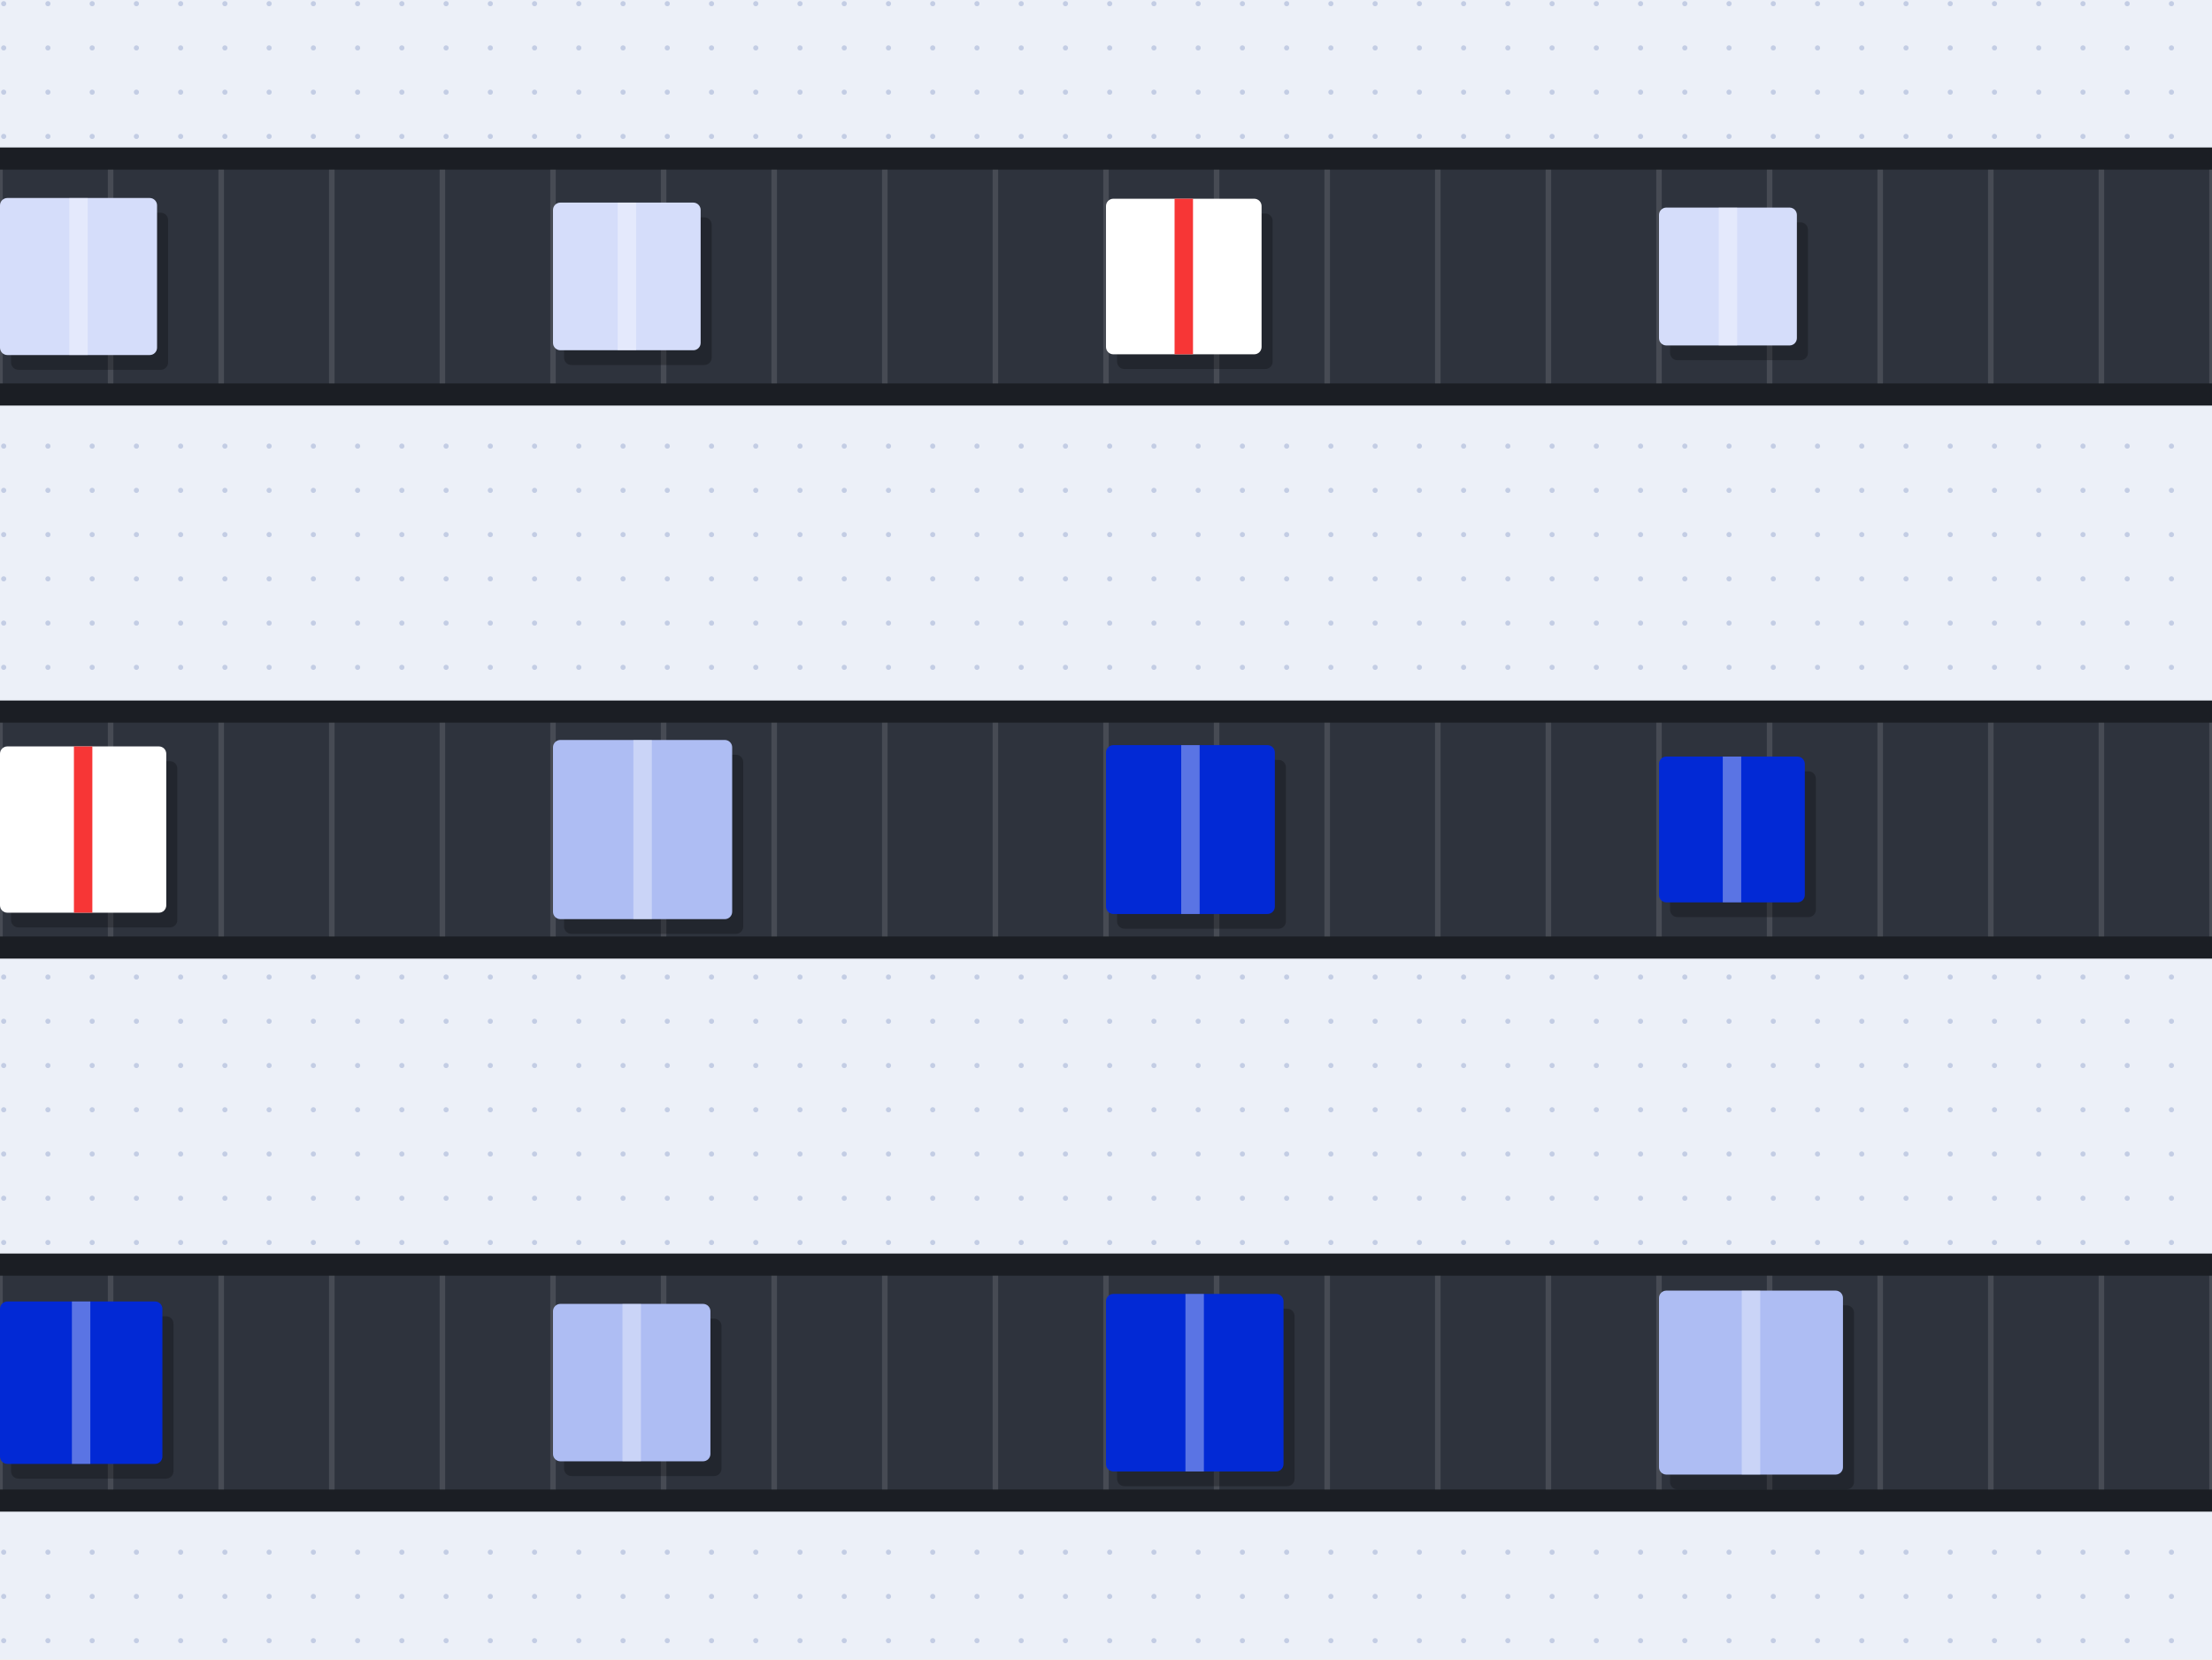
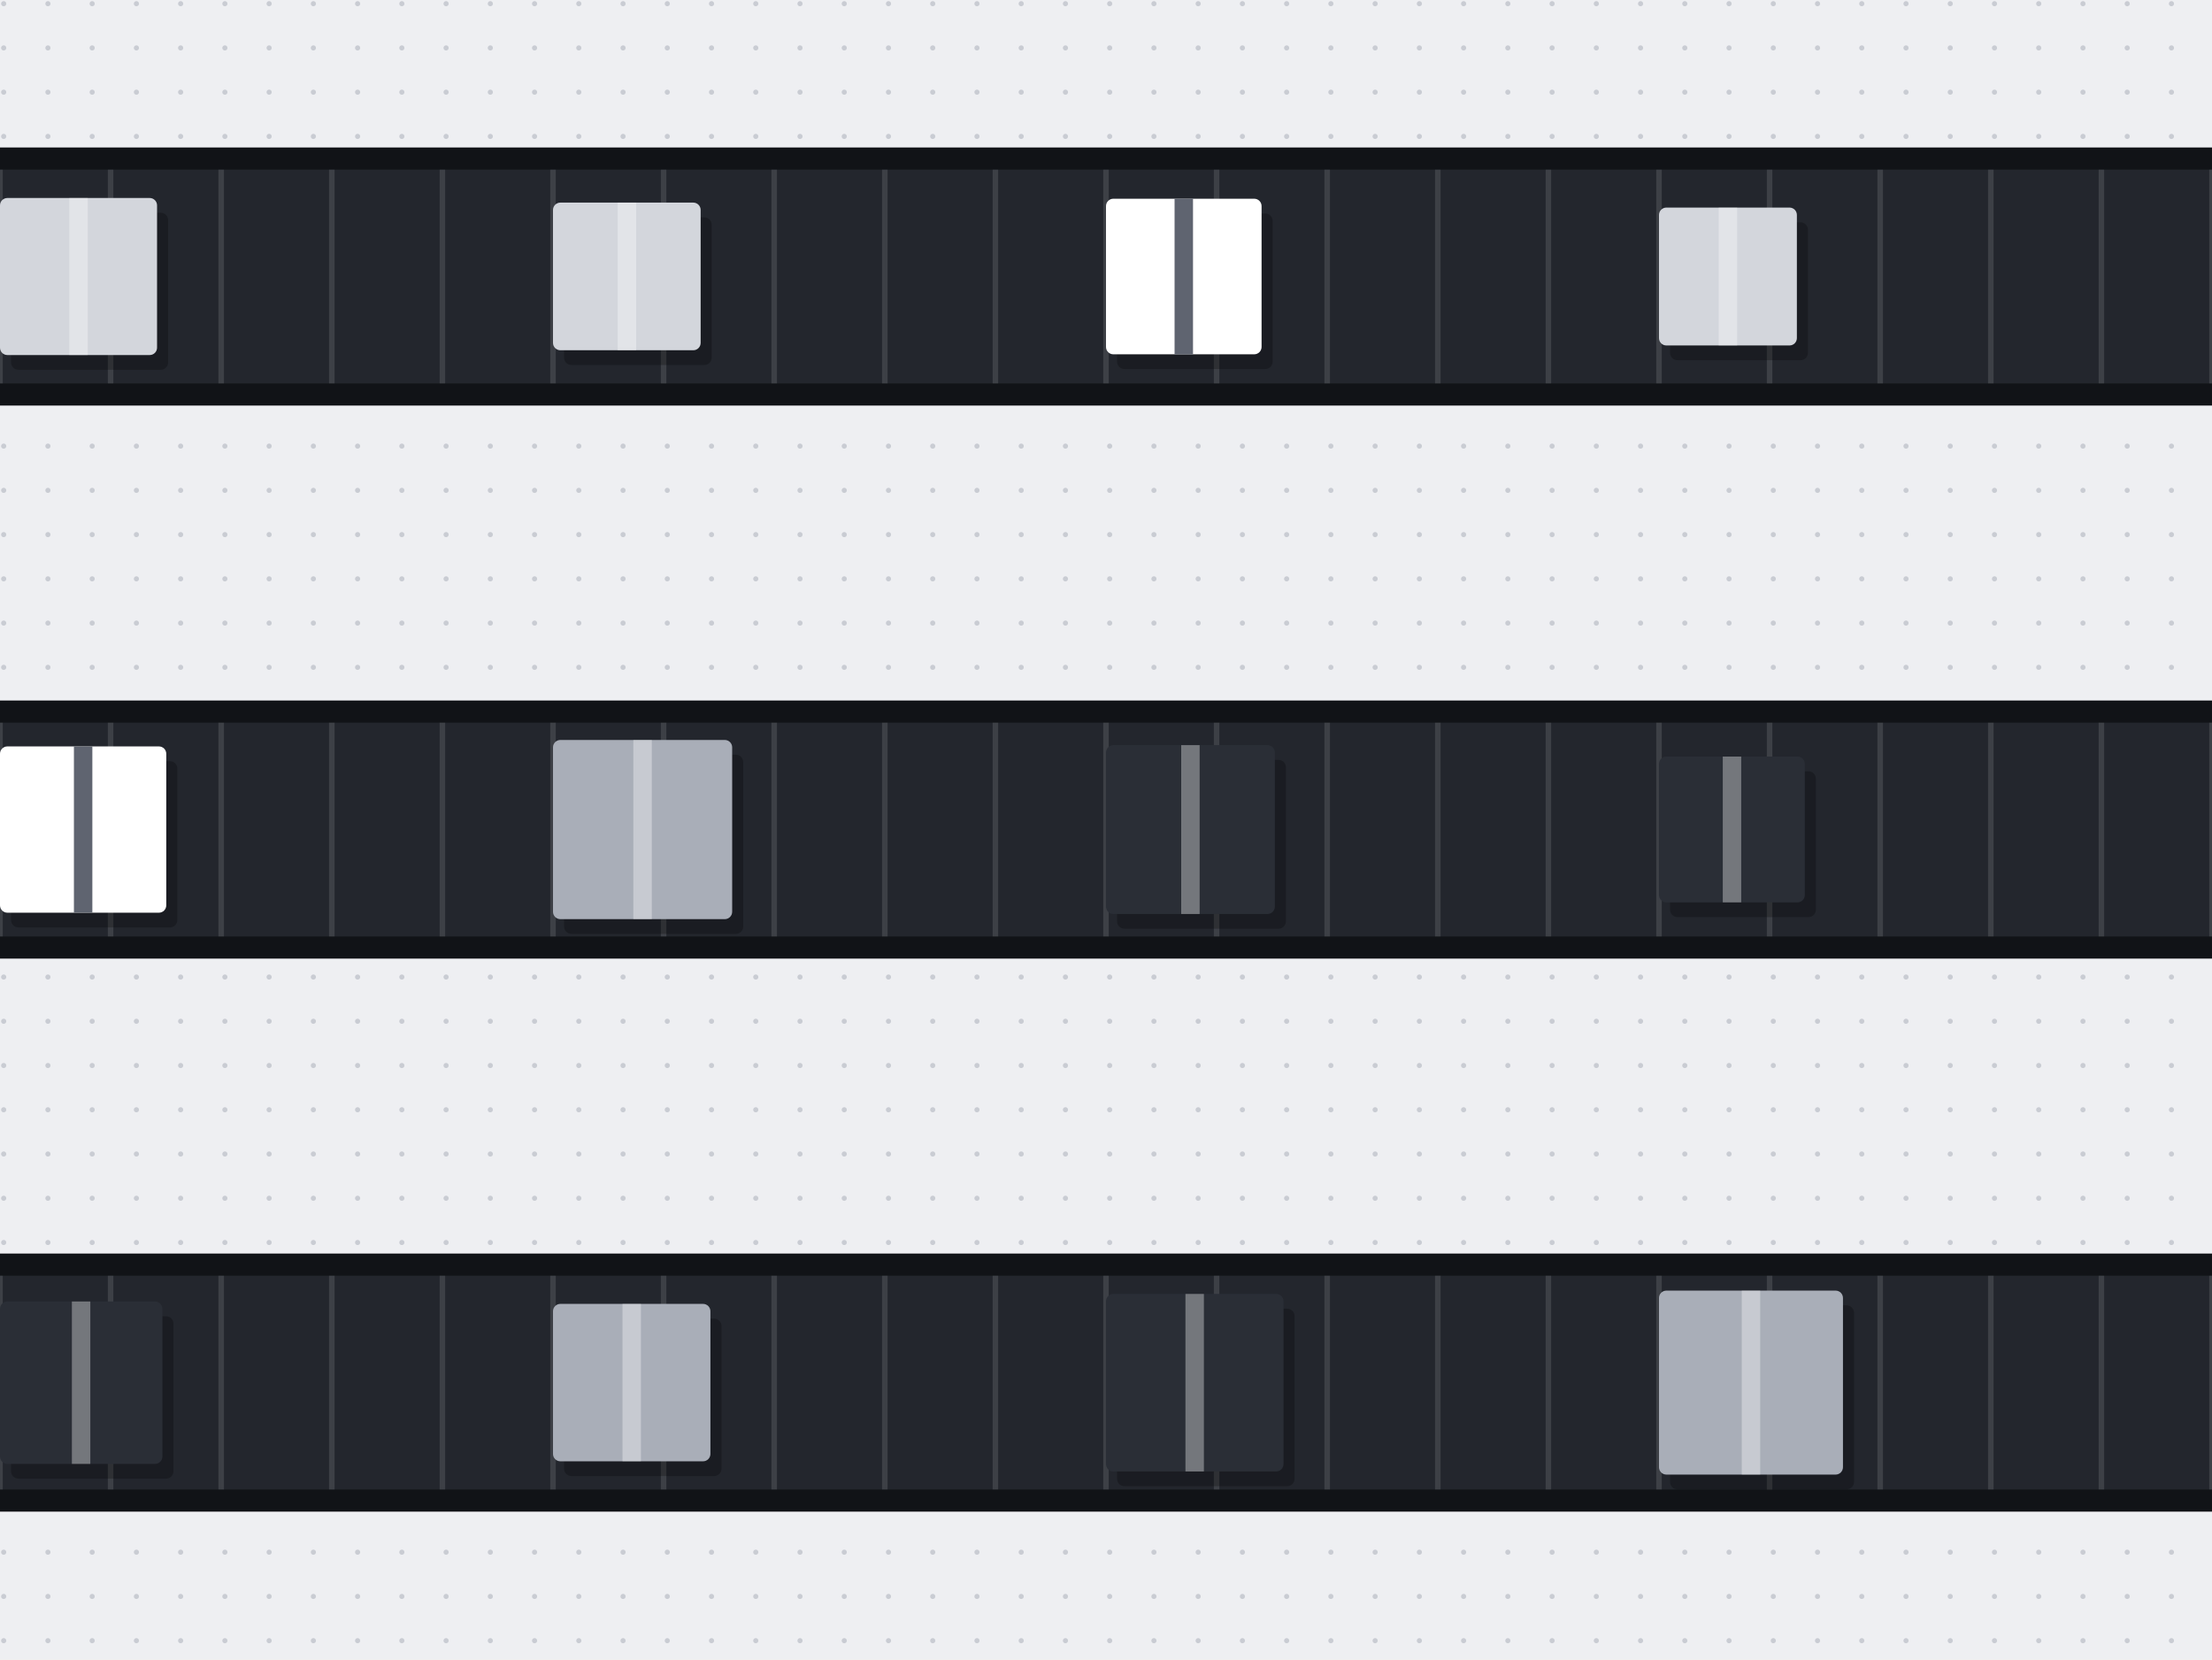
<svg xmlns="http://www.w3.org/2000/svg" viewBox="0 0 1200 900" width="1200" height="900" role="img" aria-label="Retail-ready consumer goods moving on conveyor belts">
  <defs>
    <pattern id="dots" width="24" height="24" patternUnits="userSpaceOnUse">
-       <circle cx="2" cy="2" r="1.4" fill="#C3CDE4" />
+       <circle cx="2" cy="2" r="1.4" fill="#C9CCD3" />
    </pattern>
  </defs>
-   <rect width="1200" height="900" fill="#ECF0F8" />
+   <rect width="1200" height="900" fill="#EEEFF2" />
  <rect width="1200" height="900" fill="url(#dots)" />
-   <rect x="0" y="80" width="1200" height="140" rx="0" fill="#1B1E24" />
-   <rect x="0" y="92" width="1200" height="116" rx="0" fill="#2E333D" />
+   <rect x="0" y="80" width="1200" height="140" rx="0" fill="#111317" />
+   <rect x="0" y="92" width="1200" height="116" rx="0" fill="#23262D" />
  <g stroke="rgba(255,255,255,.12)" stroke-width="3">
    <animateTransform attributeName="transform" type="translate" from="0 0" to="60 0" dur="1.2s" repeatCount="indefinite" />
    <line x1="-120" y1="92" x2="-120" y2="208" />
    <line x1="-60" y1="92" x2="-60" y2="208" />
    <line x1="0" y1="92" x2="0" y2="208" />
    <line x1="60" y1="92" x2="60" y2="208" />
    <line x1="120" y1="92" x2="120" y2="208" />
    <line x1="180" y1="92" x2="180" y2="208" />
    <line x1="240" y1="92" x2="240" y2="208" />
    <line x1="300" y1="92" x2="300" y2="208" />
    <line x1="360" y1="92" x2="360" y2="208" />
    <line x1="420" y1="92" x2="420" y2="208" />
    <line x1="480" y1="92" x2="480" y2="208" />
    <line x1="540" y1="92" x2="540" y2="208" />
    <line x1="600" y1="92" x2="600" y2="208" />
    <line x1="660" y1="92" x2="660" y2="208" />
    <line x1="720" y1="92" x2="720" y2="208" />
    <line x1="780" y1="92" x2="780" y2="208" />
    <line x1="840" y1="92" x2="840" y2="208" />
    <line x1="900" y1="92" x2="900" y2="208" />
    <line x1="960" y1="92" x2="960" y2="208" />
    <line x1="1020" y1="92" x2="1020" y2="208" />
    <line x1="1080" y1="92" x2="1080" y2="208" />
    <line x1="1140" y1="92" x2="1140" y2="208" />
    <line x1="1200" y1="92" x2="1200" y2="208" />
    <line x1="1260" y1="92" x2="1260" y2="208" />
    <line x1="1320" y1="92" x2="1320" y2="208" />
  </g>
  <g>
    <animateTransform attributeName="transform" type="translate" from="0 0" to="-1200 0" dur="16s" repeatCount="indefinite" />
    <rect x="6" y="115.4" width="85.2" height="85.2" rx="4" fill="rgba(0,0,0,.25)" />
-     <rect x="0" y="107.4" width="85.2" height="85.2" rx="4" fill="#D5DDFA" />
+     <rect x="0" y="107.4" width="85.2" height="85.2" rx="4" fill="#D3D6DC" />
    <rect x="37.6" y="107.4" width="10" height="85.2" rx="0" fill="rgba(255,255,255,.35)" />
    <rect x="306" y="117.9" width="80.1" height="80.1" rx="4" fill="rgba(0,0,0,.25)" />
-     <rect x="300" y="109.9" width="80.1" height="80.1" rx="4" fill="#D5DDFA" />
+     <rect x="300" y="109.9" width="80.1" height="80.1" rx="4" fill="#D3D6DC" />
    <rect x="335.1" y="109.9" width="10" height="80.1" rx="0" fill="rgba(255,255,255,.35)" />
    <rect x="606" y="115.8" width="84.4" height="84.4" rx="4" fill="rgba(0,0,0,.25)" />
    <rect x="600" y="107.8" width="84.4" height="84.4" rx="4" fill="#FFFFFF" />
-     <rect x="637.2" y="107.8" width="10" height="84.4" rx="0" fill="#F73636" />
+     <rect x="637.2" y="107.8" width="10" height="84.4" rx="0" fill="#5F6470" />
    <rect x="906" y="120.6" width="74.8" height="74.8" rx="4" fill="rgba(0,0,0,.25)" />
-     <rect x="900" y="112.6" width="74.8" height="74.8" rx="4" fill="#D5DDFA" />
+     <rect x="900" y="112.6" width="74.8" height="74.8" rx="4" fill="#D3D6DC" />
    <rect x="932.4" y="112.6" width="10" height="74.8" rx="0" fill="rgba(255,255,255,.35)" />
    <rect x="1206" y="115.4" width="85.2" height="85.2" rx="4" fill="rgba(0,0,0,.25)" />
-     <rect x="1200" y="107.4" width="85.2" height="85.2" rx="4" fill="#D5DDFA" />
+     <rect x="1200" y="107.4" width="85.2" height="85.2" rx="4" fill="#D3D6DC" />
    <rect x="1237.6" y="107.4" width="10" height="85.2" rx="0" fill="rgba(255,255,255,.35)" />
    <rect x="1506" y="117.9" width="80.1" height="80.1" rx="4" fill="rgba(0,0,0,.25)" />
-     <rect x="1500" y="109.9" width="80.1" height="80.1" rx="4" fill="#D5DDFA" />
+     <rect x="1500" y="109.9" width="80.1" height="80.1" rx="4" fill="#D3D6DC" />
    <rect x="1535.1" y="109.9" width="10" height="80.1" rx="0" fill="rgba(255,255,255,.35)" />
    <rect x="1806" y="115.8" width="84.4" height="84.4" rx="4" fill="rgba(0,0,0,.25)" />
    <rect x="1800" y="107.8" width="84.4" height="84.4" rx="4" fill="#FFFFFF" />
-     <rect x="1837.2" y="107.8" width="10" height="84.4" rx="0" fill="#F73636" />
+     <rect x="1837.2" y="107.8" width="10" height="84.4" rx="0" fill="#5F6470" />
    <rect x="2106" y="120.6" width="74.8" height="74.8" rx="4" fill="rgba(0,0,0,.25)" />
-     <rect x="2100" y="112.6" width="74.8" height="74.8" rx="4" fill="#D5DDFA" />
+     <rect x="2100" y="112.6" width="74.8" height="74.8" rx="4" fill="#D3D6DC" />
    <rect x="2132.4" y="112.6" width="10" height="74.8" rx="0" fill="rgba(255,255,255,.35)" />
  </g>
-   <rect x="0" y="380" width="1200" height="140" rx="0" fill="#1B1E24" />
-   <rect x="0" y="392" width="1200" height="116" rx="0" fill="#2E333D" />
+   <rect x="0" y="380" width="1200" height="140" rx="0" fill="#111317" />
+   <rect x="0" y="392" width="1200" height="116" rx="0" fill="#23262D" />
  <g stroke="rgba(255,255,255,.12)" stroke-width="3">
    <animateTransform attributeName="transform" type="translate" from="0 0" to="-60 0" dur="1.2s" repeatCount="indefinite" />
    <line x1="-120" y1="392" x2="-120" y2="508" />
    <line x1="-60" y1="392" x2="-60" y2="508" />
    <line x1="0" y1="392" x2="0" y2="508" />
    <line x1="60" y1="392" x2="60" y2="508" />
    <line x1="120" y1="392" x2="120" y2="508" />
    <line x1="180" y1="392" x2="180" y2="508" />
    <line x1="240" y1="392" x2="240" y2="508" />
    <line x1="300" y1="392" x2="300" y2="508" />
    <line x1="360" y1="392" x2="360" y2="508" />
    <line x1="420" y1="392" x2="420" y2="508" />
    <line x1="480" y1="392" x2="480" y2="508" />
    <line x1="540" y1="392" x2="540" y2="508" />
    <line x1="600" y1="392" x2="600" y2="508" />
    <line x1="660" y1="392" x2="660" y2="508" />
    <line x1="720" y1="392" x2="720" y2="508" />
    <line x1="780" y1="392" x2="780" y2="508" />
    <line x1="840" y1="392" x2="840" y2="508" />
    <line x1="900" y1="392" x2="900" y2="508" />
    <line x1="960" y1="392" x2="960" y2="508" />
    <line x1="1020" y1="392" x2="1020" y2="508" />
    <line x1="1080" y1="392" x2="1080" y2="508" />
    <line x1="1140" y1="392" x2="1140" y2="508" />
    <line x1="1200" y1="392" x2="1200" y2="508" />
    <line x1="1260" y1="392" x2="1260" y2="508" />
    <line x1="1320" y1="392" x2="1320" y2="508" />
  </g>
  <g>
    <animateTransform attributeName="transform" type="translate" from="-1200 0" to="0 0" dur="16s" repeatCount="indefinite" />
    <rect x="6" y="412.9" width="90.2" height="90.2" rx="4" fill="rgba(0,0,0,.25)" />
    <rect x="0" y="404.9" width="90.2" height="90.2" rx="4" fill="#FFFFFF" />
-     <rect x="40.1" y="404.9" width="10" height="90.2" rx="0" fill="#F73636" />
+     <rect x="40.1" y="404.9" width="10" height="90.2" rx="0" fill="#5F6470" />
    <rect x="306" y="409.4" width="97.2" height="97.2" rx="4" fill="rgba(0,0,0,.25)" />
-     <rect x="300" y="401.4" width="97.2" height="97.2" rx="4" fill="#AEBDF3" />
+     <rect x="300" y="401.4" width="97.2" height="97.2" rx="4" fill="#A9AEB8" />
    <rect x="343.6" y="401.4" width="10" height="97.2" rx="0" fill="rgba(255,255,255,.35)" />
    <rect x="606" y="412.2" width="91.6" height="91.6" rx="4" fill="rgba(0,0,0,.25)" />
-     <rect x="600" y="404.2" width="91.6" height="91.6" rx="4" fill="#0229D5" />
+     <rect x="600" y="404.2" width="91.6" height="91.6" rx="4" fill="#2A2E36" />
    <rect x="640.8" y="404.2" width="10" height="91.6" rx="0" fill="rgba(255,255,255,.35)" />
    <rect x="906" y="418.4" width="79.1" height="79.1" rx="4" fill="rgba(0,0,0,.25)" />
-     <rect x="900" y="410.4" width="79.1" height="79.1" rx="4" fill="#0229D5" />
+     <rect x="900" y="410.4" width="79.1" height="79.1" rx="4" fill="#2A2E36" />
    <rect x="934.6" y="410.4" width="10" height="79.1" rx="0" fill="rgba(255,255,255,.35)" />
    <rect x="1206" y="412.9" width="90.2" height="90.2" rx="4" fill="rgba(0,0,0,.25)" />
    <rect x="1200" y="404.9" width="90.2" height="90.2" rx="4" fill="#FFFFFF" />
-     <rect x="1240.1" y="404.9" width="10" height="90.2" rx="0" fill="#F73636" />
+     <rect x="1240.1" y="404.9" width="10" height="90.2" rx="0" fill="#5F6470" />
    <rect x="1506" y="409.4" width="97.2" height="97.2" rx="4" fill="rgba(0,0,0,.25)" />
-     <rect x="1500" y="401.4" width="97.2" height="97.2" rx="4" fill="#AEBDF3" />
+     <rect x="1500" y="401.4" width="97.2" height="97.2" rx="4" fill="#A9AEB8" />
    <rect x="1543.6" y="401.4" width="10" height="97.2" rx="0" fill="rgba(255,255,255,.35)" />
    <rect x="1806" y="412.2" width="91.6" height="91.6" rx="4" fill="rgba(0,0,0,.25)" />
-     <rect x="1800" y="404.2" width="91.6" height="91.6" rx="4" fill="#0229D5" />
+     <rect x="1800" y="404.2" width="91.6" height="91.6" rx="4" fill="#2A2E36" />
    <rect x="1840.8" y="404.2" width="10" height="91.6" rx="0" fill="rgba(255,255,255,.35)" />
    <rect x="2106" y="418.4" width="79.1" height="79.1" rx="4" fill="rgba(0,0,0,.25)" />
-     <rect x="2100" y="410.4" width="79.1" height="79.1" rx="4" fill="#0229D5" />
+     <rect x="2100" y="410.4" width="79.1" height="79.1" rx="4" fill="#2A2E36" />
    <rect x="2134.6" y="410.4" width="10" height="79.1" rx="0" fill="rgba(255,255,255,.35)" />
  </g>
-   <rect x="0" y="680" width="1200" height="140" rx="0" fill="#1B1E24" />
-   <rect x="0" y="692" width="1200" height="116" rx="0" fill="#2E333D" />
+   <rect x="0" y="680" width="1200" height="140" rx="0" fill="#111317" />
+   <rect x="0" y="692" width="1200" height="116" rx="0" fill="#23262D" />
  <g stroke="rgba(255,255,255,.12)" stroke-width="3">
    <animateTransform attributeName="transform" type="translate" from="0 0" to="60 0" dur="1.2s" repeatCount="indefinite" />
    <line x1="-120" y1="692" x2="-120" y2="808" />
    <line x1="-60" y1="692" x2="-60" y2="808" />
    <line x1="0" y1="692" x2="0" y2="808" />
    <line x1="60" y1="692" x2="60" y2="808" />
    <line x1="120" y1="692" x2="120" y2="808" />
    <line x1="180" y1="692" x2="180" y2="808" />
    <line x1="240" y1="692" x2="240" y2="808" />
    <line x1="300" y1="692" x2="300" y2="808" />
    <line x1="360" y1="692" x2="360" y2="808" />
    <line x1="420" y1="692" x2="420" y2="808" />
    <line x1="480" y1="692" x2="480" y2="808" />
    <line x1="540" y1="692" x2="540" y2="808" />
    <line x1="600" y1="692" x2="600" y2="808" />
    <line x1="660" y1="692" x2="660" y2="808" />
    <line x1="720" y1="692" x2="720" y2="808" />
    <line x1="780" y1="692" x2="780" y2="808" />
    <line x1="840" y1="692" x2="840" y2="808" />
    <line x1="900" y1="692" x2="900" y2="808" />
    <line x1="960" y1="692" x2="960" y2="808" />
    <line x1="1020" y1="692" x2="1020" y2="808" />
    <line x1="1080" y1="692" x2="1080" y2="808" />
    <line x1="1140" y1="692" x2="1140" y2="808" />
    <line x1="1200" y1="692" x2="1200" y2="808" />
    <line x1="1260" y1="692" x2="1260" y2="808" />
    <line x1="1320" y1="692" x2="1320" y2="808" />
  </g>
  <g>
    <animateTransform attributeName="transform" type="translate" from="0 0" to="-1200 0" dur="16s" repeatCount="indefinite" />
    <rect x="6" y="714" width="88.1" height="88.1" rx="4" fill="rgba(0,0,0,.25)" />
-     <rect x="0" y="706" width="88.1" height="88.1" rx="4" fill="#0229D5" />
+     <rect x="0" y="706" width="88.1" height="88.1" rx="4" fill="#2A2E36" />
    <rect x="39" y="706" width="10" height="88.1" rx="0" fill="rgba(255,255,255,.35)" />
    <rect x="306" y="715.3" width="85.4" height="85.4" rx="4" fill="rgba(0,0,0,.25)" />
-     <rect x="300" y="707.3" width="85.4" height="85.4" rx="4" fill="#AEBDF3" />
+     <rect x="300" y="707.3" width="85.4" height="85.4" rx="4" fill="#A9AEB8" />
    <rect x="337.7" y="707.3" width="10" height="85.4" rx="0" fill="rgba(255,255,255,.35)" />
    <rect x="606" y="709.9" width="96.3" height="96.3" rx="4" fill="rgba(0,0,0,.25)" />
-     <rect x="600" y="701.9" width="96.3" height="96.3" rx="4" fill="#0229D5" />
+     <rect x="600" y="701.9" width="96.3" height="96.3" rx="4" fill="#2A2E36" />
    <rect x="643.1" y="701.9" width="10" height="96.3" rx="0" fill="rgba(255,255,255,.35)" />
    <rect x="906" y="708.1" width="99.8" height="99.8" rx="4" fill="rgba(0,0,0,.25)" />
-     <rect x="900" y="700.1" width="99.8" height="99.8" rx="4" fill="#AEBDF3" />
+     <rect x="900" y="700.1" width="99.8" height="99.8" rx="4" fill="#A9AEB8" />
    <rect x="944.9" y="700.1" width="10" height="99.8" rx="0" fill="rgba(255,255,255,.35)" />
    <rect x="1206" y="714" width="88.1" height="88.1" rx="4" fill="rgba(0,0,0,.25)" />
-     <rect x="1200" y="706" width="88.1" height="88.1" rx="4" fill="#0229D5" />
+     <rect x="1200" y="706" width="88.1" height="88.1" rx="4" fill="#2A2E36" />
    <rect x="1239" y="706" width="10" height="88.1" rx="0" fill="rgba(255,255,255,.35)" />
    <rect x="1506" y="715.3" width="85.4" height="85.4" rx="4" fill="rgba(0,0,0,.25)" />
-     <rect x="1500" y="707.3" width="85.4" height="85.4" rx="4" fill="#AEBDF3" />
+     <rect x="1500" y="707.3" width="85.4" height="85.4" rx="4" fill="#A9AEB8" />
    <rect x="1537.7" y="707.3" width="10" height="85.4" rx="0" fill="rgba(255,255,255,.35)" />
    <rect x="1806" y="709.9" width="96.3" height="96.3" rx="4" fill="rgba(0,0,0,.25)" />
-     <rect x="1800" y="701.9" width="96.3" height="96.3" rx="4" fill="#0229D5" />
+     <rect x="1800" y="701.9" width="96.3" height="96.3" rx="4" fill="#2A2E36" />
    <rect x="1843.1" y="701.9" width="10" height="96.3" rx="0" fill="rgba(255,255,255,.35)" />
    <rect x="2106" y="708.1" width="99.8" height="99.8" rx="4" fill="rgba(0,0,0,.25)" />
-     <rect x="2100" y="700.1" width="99.8" height="99.8" rx="4" fill="#AEBDF3" />
+     <rect x="2100" y="700.1" width="99.8" height="99.8" rx="4" fill="#A9AEB8" />
    <rect x="2144.9" y="700.1" width="10" height="99.8" rx="0" fill="rgba(255,255,255,.35)" />
  </g>
</svg>
